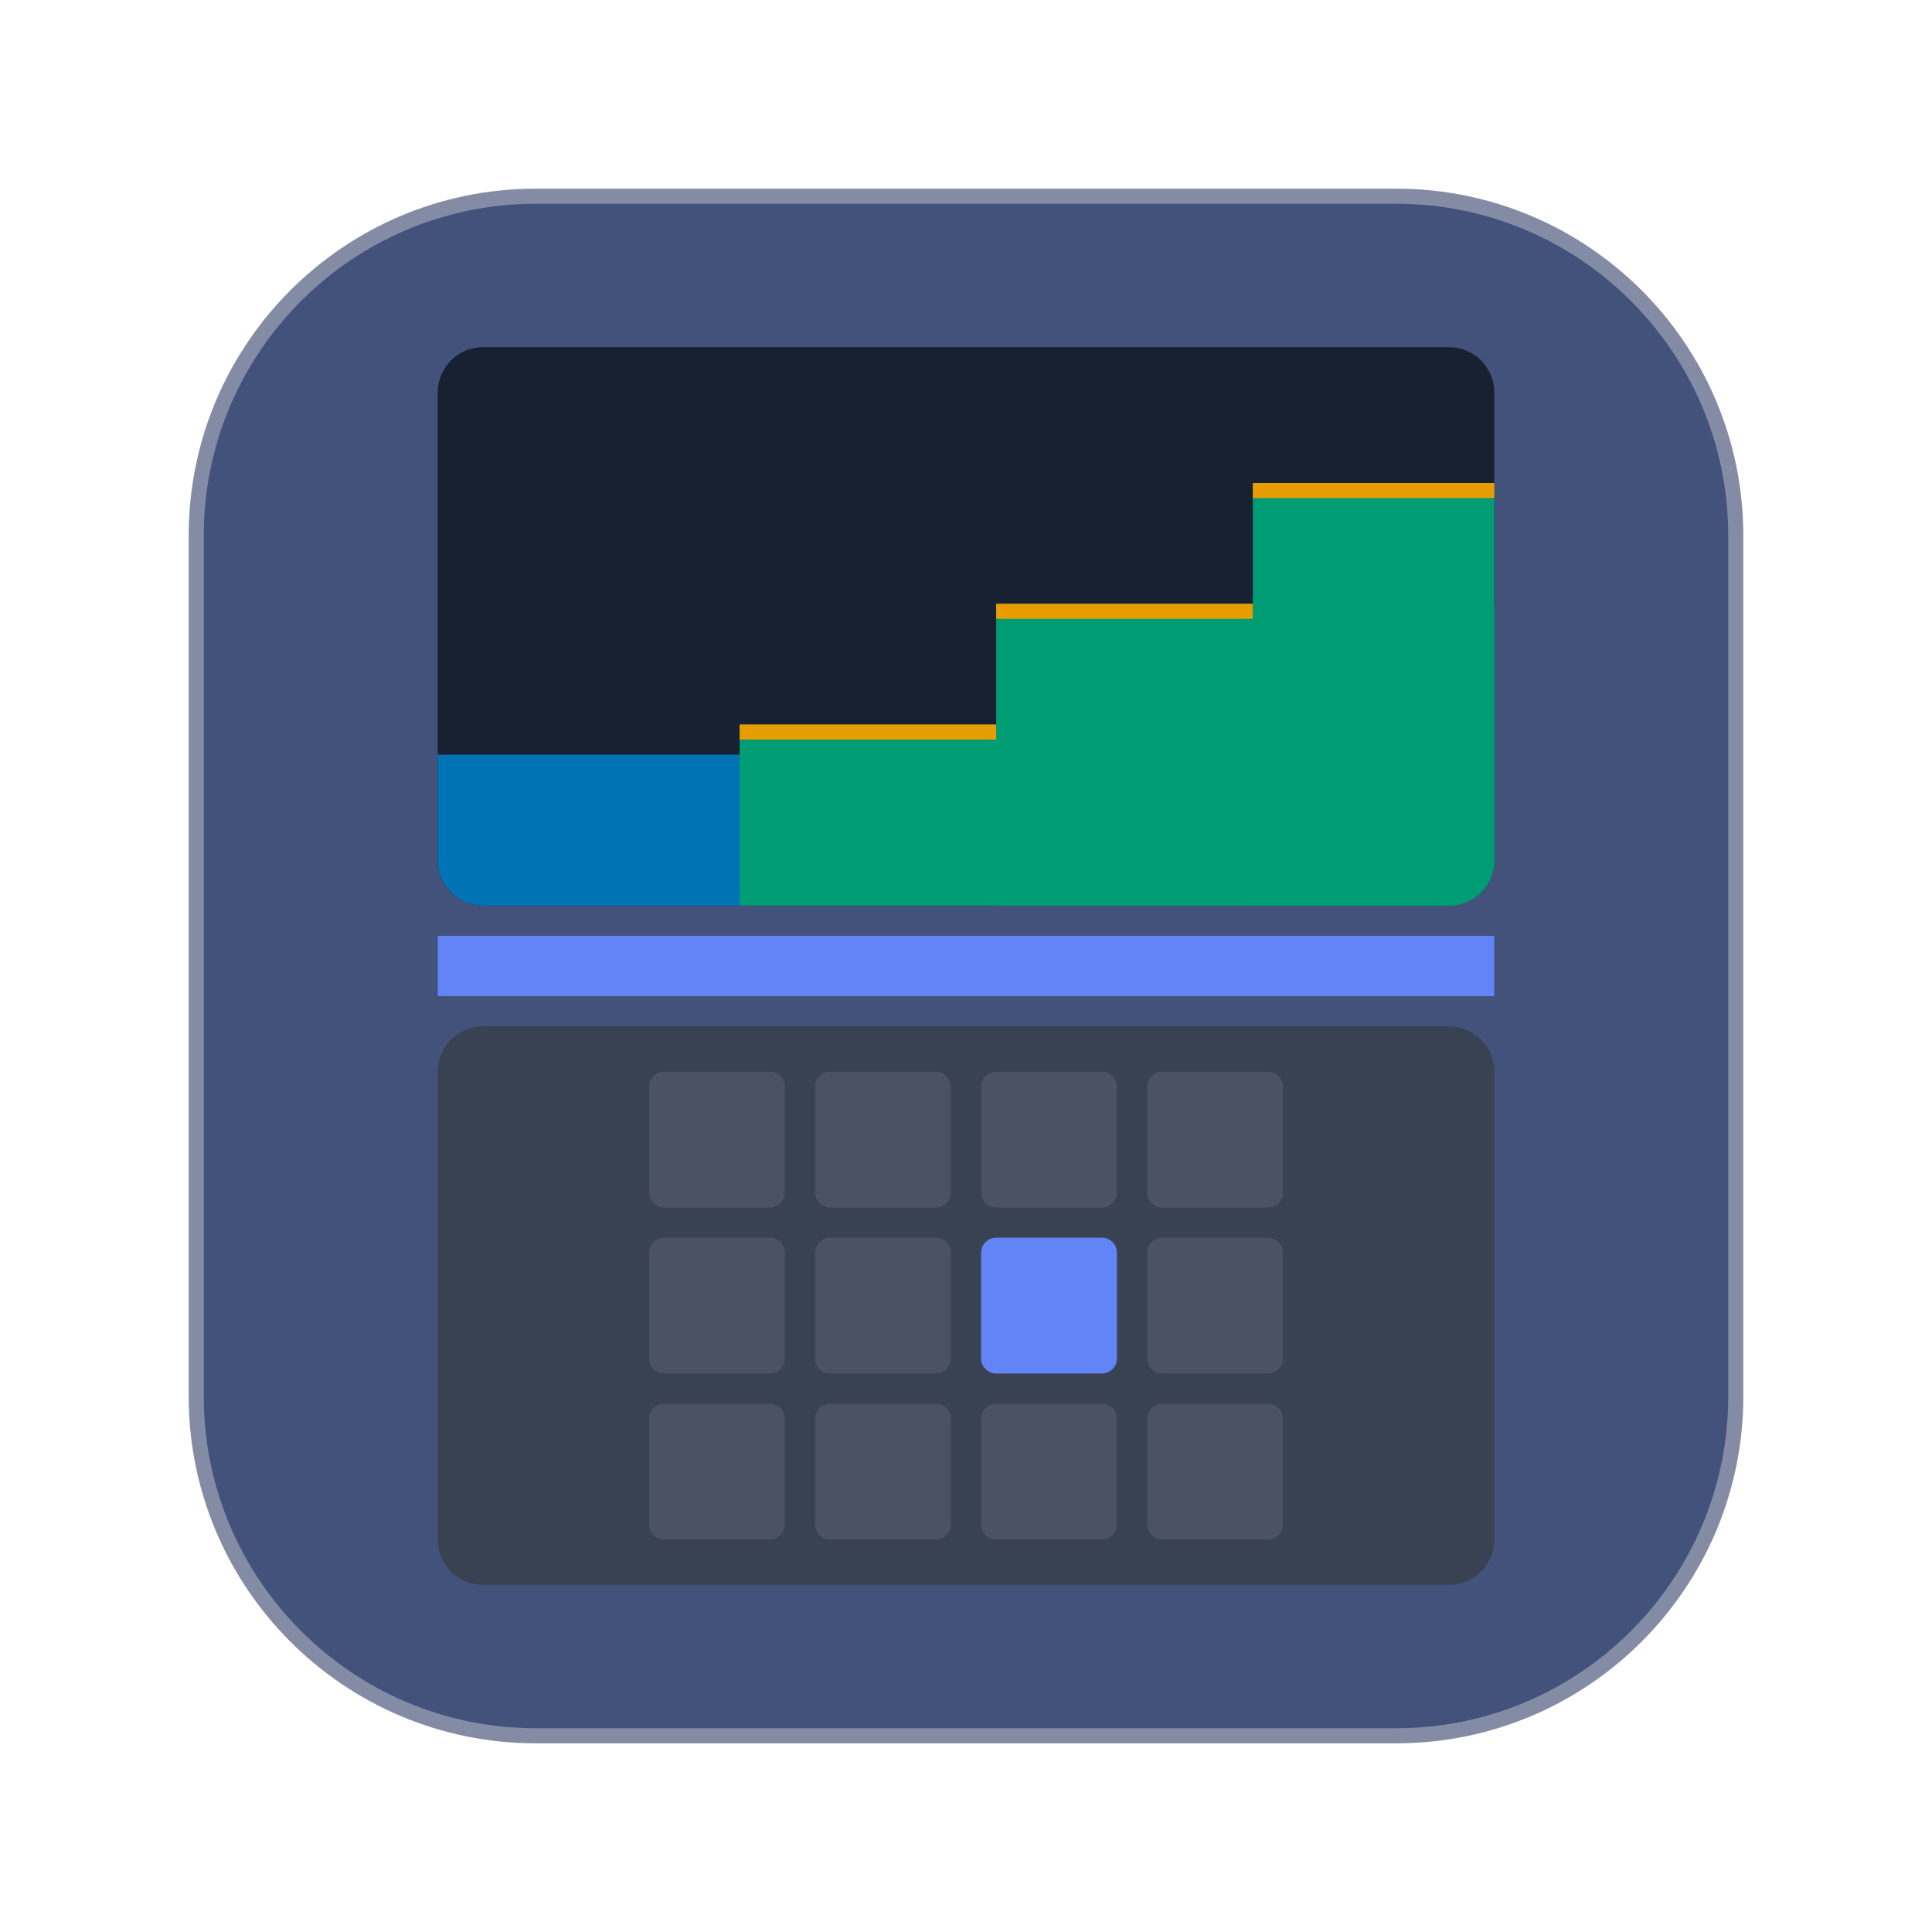
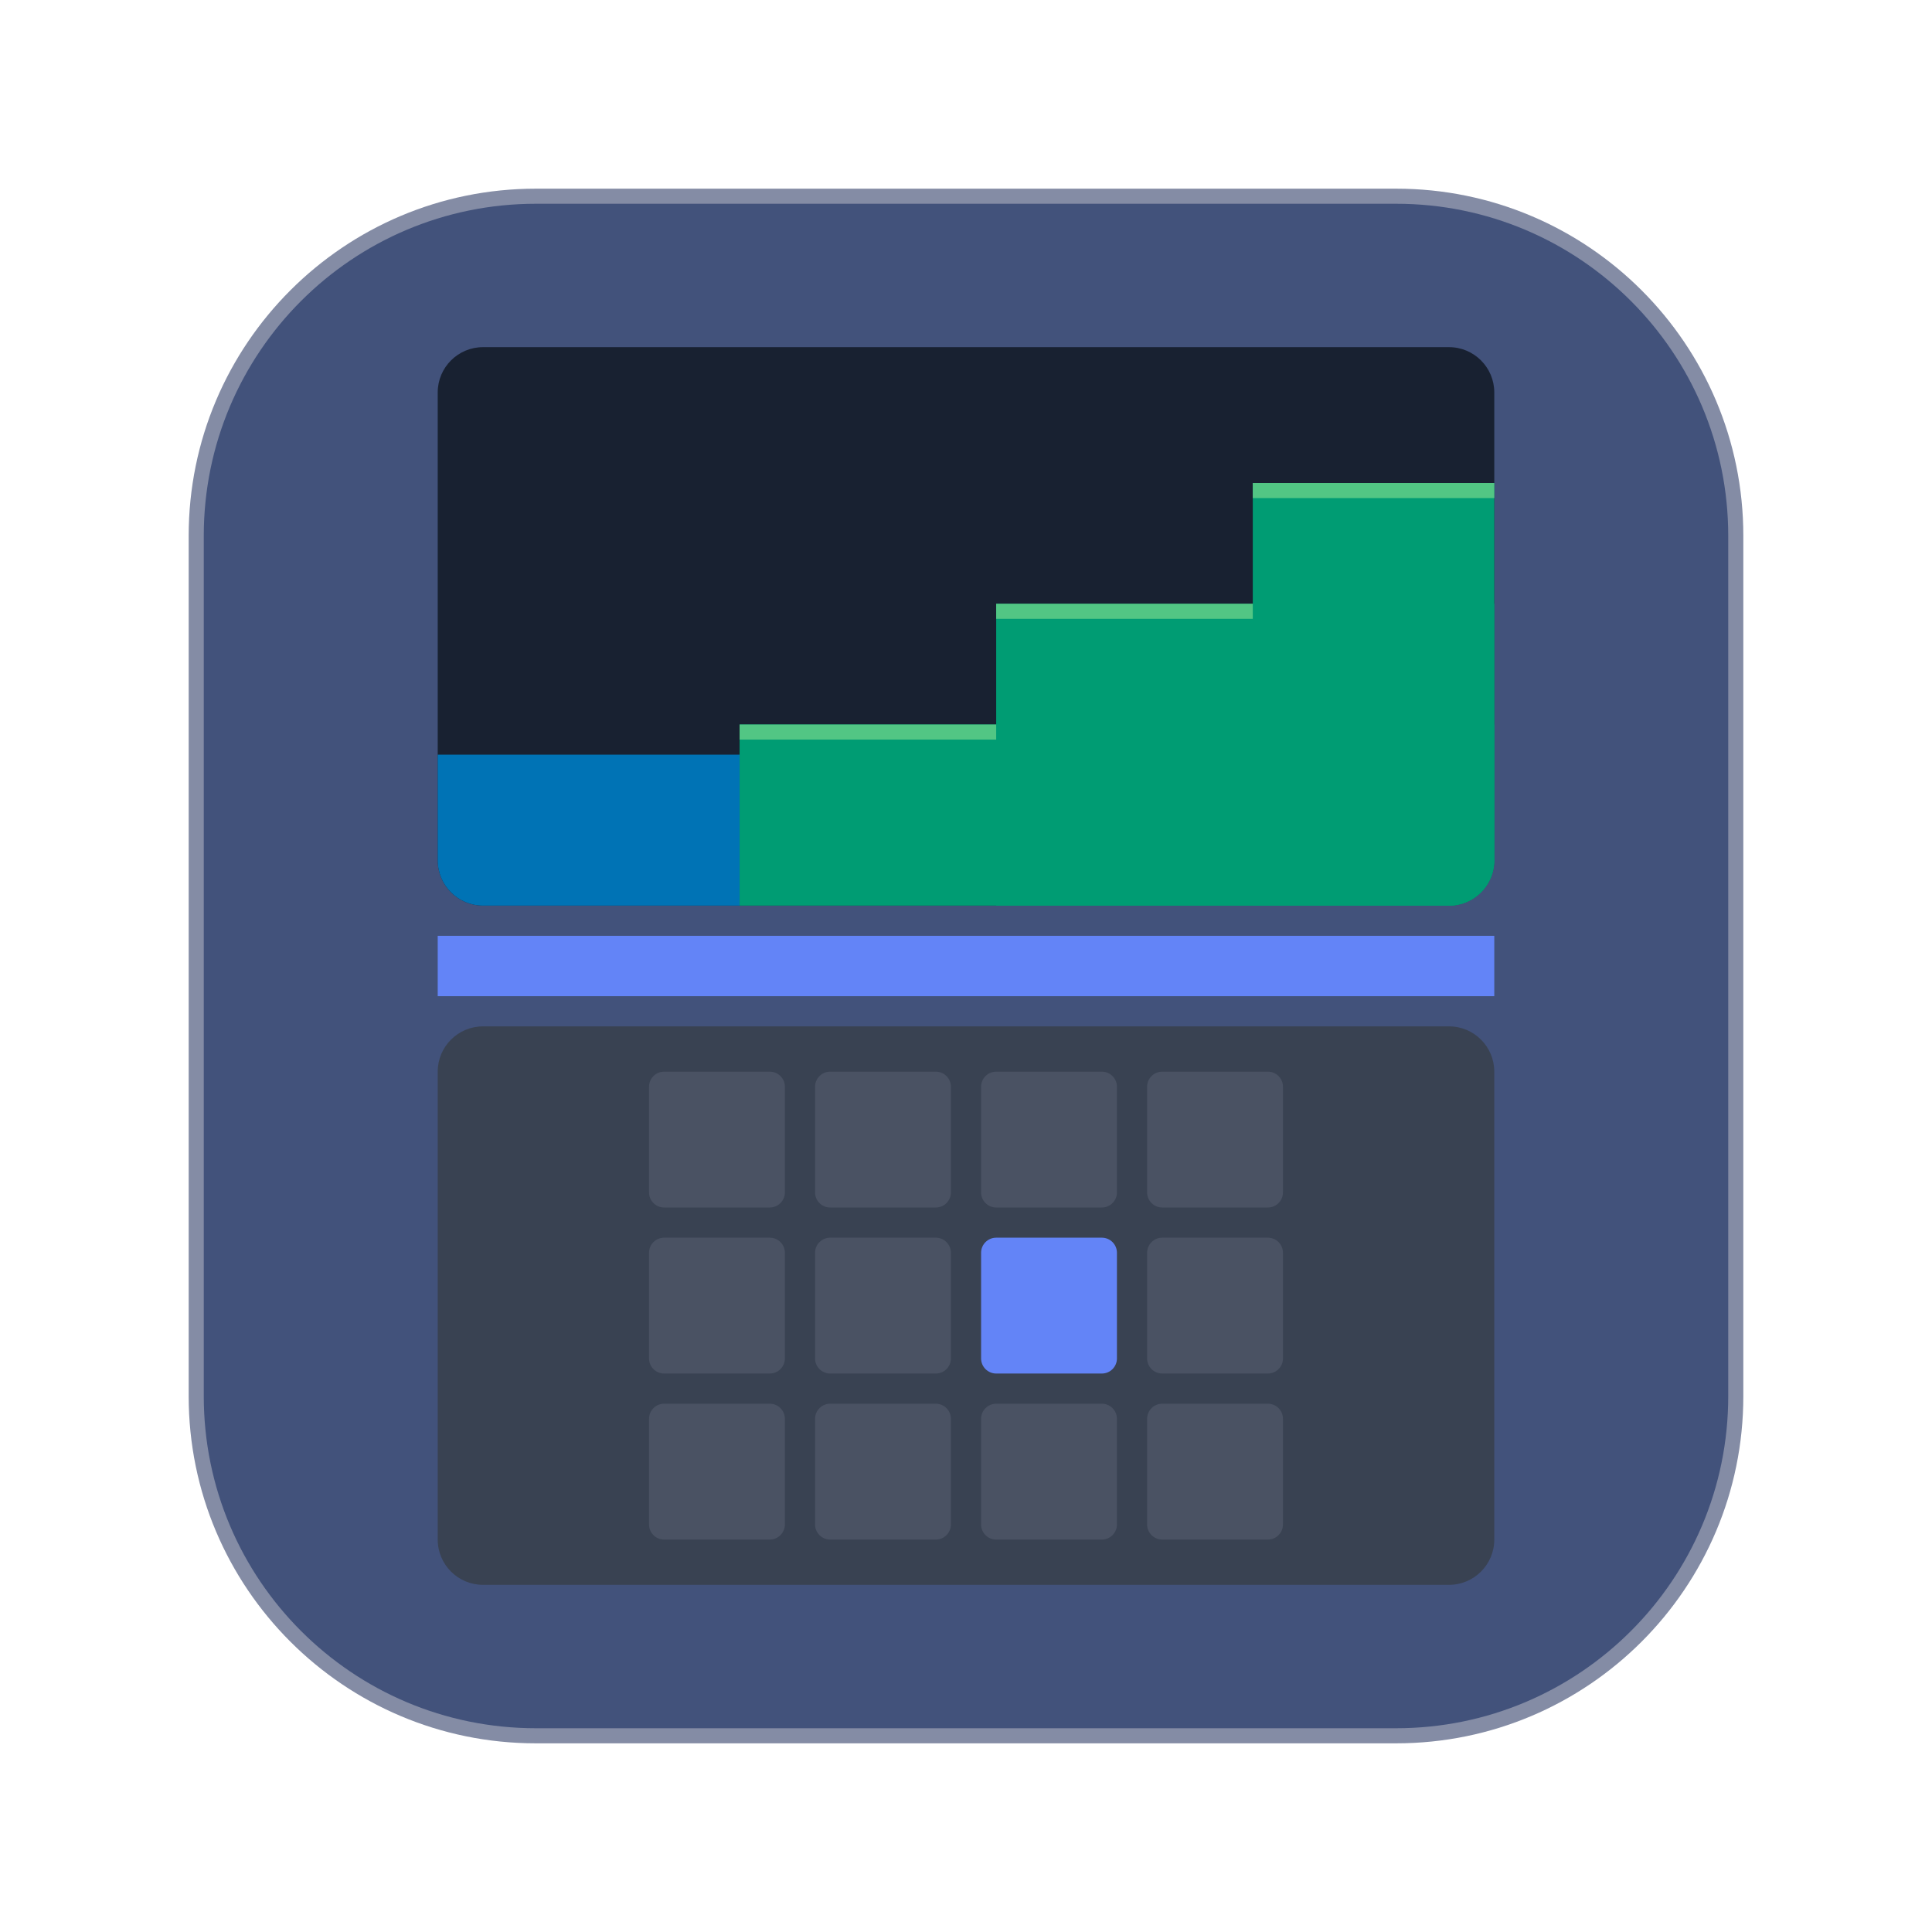
<svg xmlns="http://www.w3.org/2000/svg" width="1024" height="1024" viewBox="0 0 1024 1024">
  <g id="token-linie-stark" fill="#848CA5">
    <rect x="100" y="100" width="824" height="824" rx="184" />
  </g>
  <g id="token-scharnier-grund" fill="#42527B">
    <rect x="108" y="108" width="808" height="808" rx="176" />
  </g>
  <g id="token-szene-ds-grund" fill="#182131">
    <rect x="232" y="184" width="560" height="296" rx="24" />
  </g>
  <g id="token-szene-gelaende-hohes-gras" fill="#009C73">
    <path d="M392 384 H792 V456 A24 24 0 0 1 768 480 H392 V384 Z" />
    <path d="M528 320 H792 V456 A24 24 0 0 1 768 480 H528 V320 Z" />
    <path d="M664 256 H792 V456 A24 24 0 0 1 768 480 H664 V256 Z" />
  </g>
-   <g id="token-szene-gelaende-vorsprung" fill="#E79C00">
+   <g id="token-bereich-welt-punkt" fill="#52C684">
    <rect x="392" y="384" width="136" height="8" />
    <rect x="528" y="320" width="136" height="8" />
    <rect x="664" y="256" width="128" height="8" />
  </g>
  <g id="token-szene-gelaende-wasser" fill="#0073B5">
    <path d="M232 400 H392 V480 H256 A24 24 0 0 1 232 456 V400 Z" />
  </g>
  <g id="token-akzent-grund" fill="#6384F7">
    <rect x="232" y="496" width="560" height="32" />
  </g>
  <g id="token-flaeche-blatt" fill="#394252">
    <rect x="232" y="544" width="560" height="296" rx="24" />
  </g>
  <g id="token-linie-standard" fill="#4A5263">
    <rect x="344" y="568" width="72" height="72" rx="8" />
    <rect x="432" y="568" width="72" height="72" rx="8" />
    <rect x="520" y="568" width="72" height="72" rx="8" />
    <rect x="608" y="568" width="72" height="72" rx="8" />
    <rect x="344" y="656" width="72" height="72" rx="8" />
    <rect x="432" y="656" width="72" height="72" rx="8" />
    <rect x="608" y="656" width="72" height="72" rx="8" />
    <rect x="344" y="744" width="72" height="72" rx="8" />
    <rect x="432" y="744" width="72" height="72" rx="8" />
    <rect x="520" y="744" width="72" height="72" rx="8" />
    <rect x="608" y="744" width="72" height="72" rx="8" />
  </g>
  <g id="token-auswahl-kante" fill="#6384F7">
    <rect x="520" y="656" width="72" height="72" rx="8" />
  </g>
</svg>
